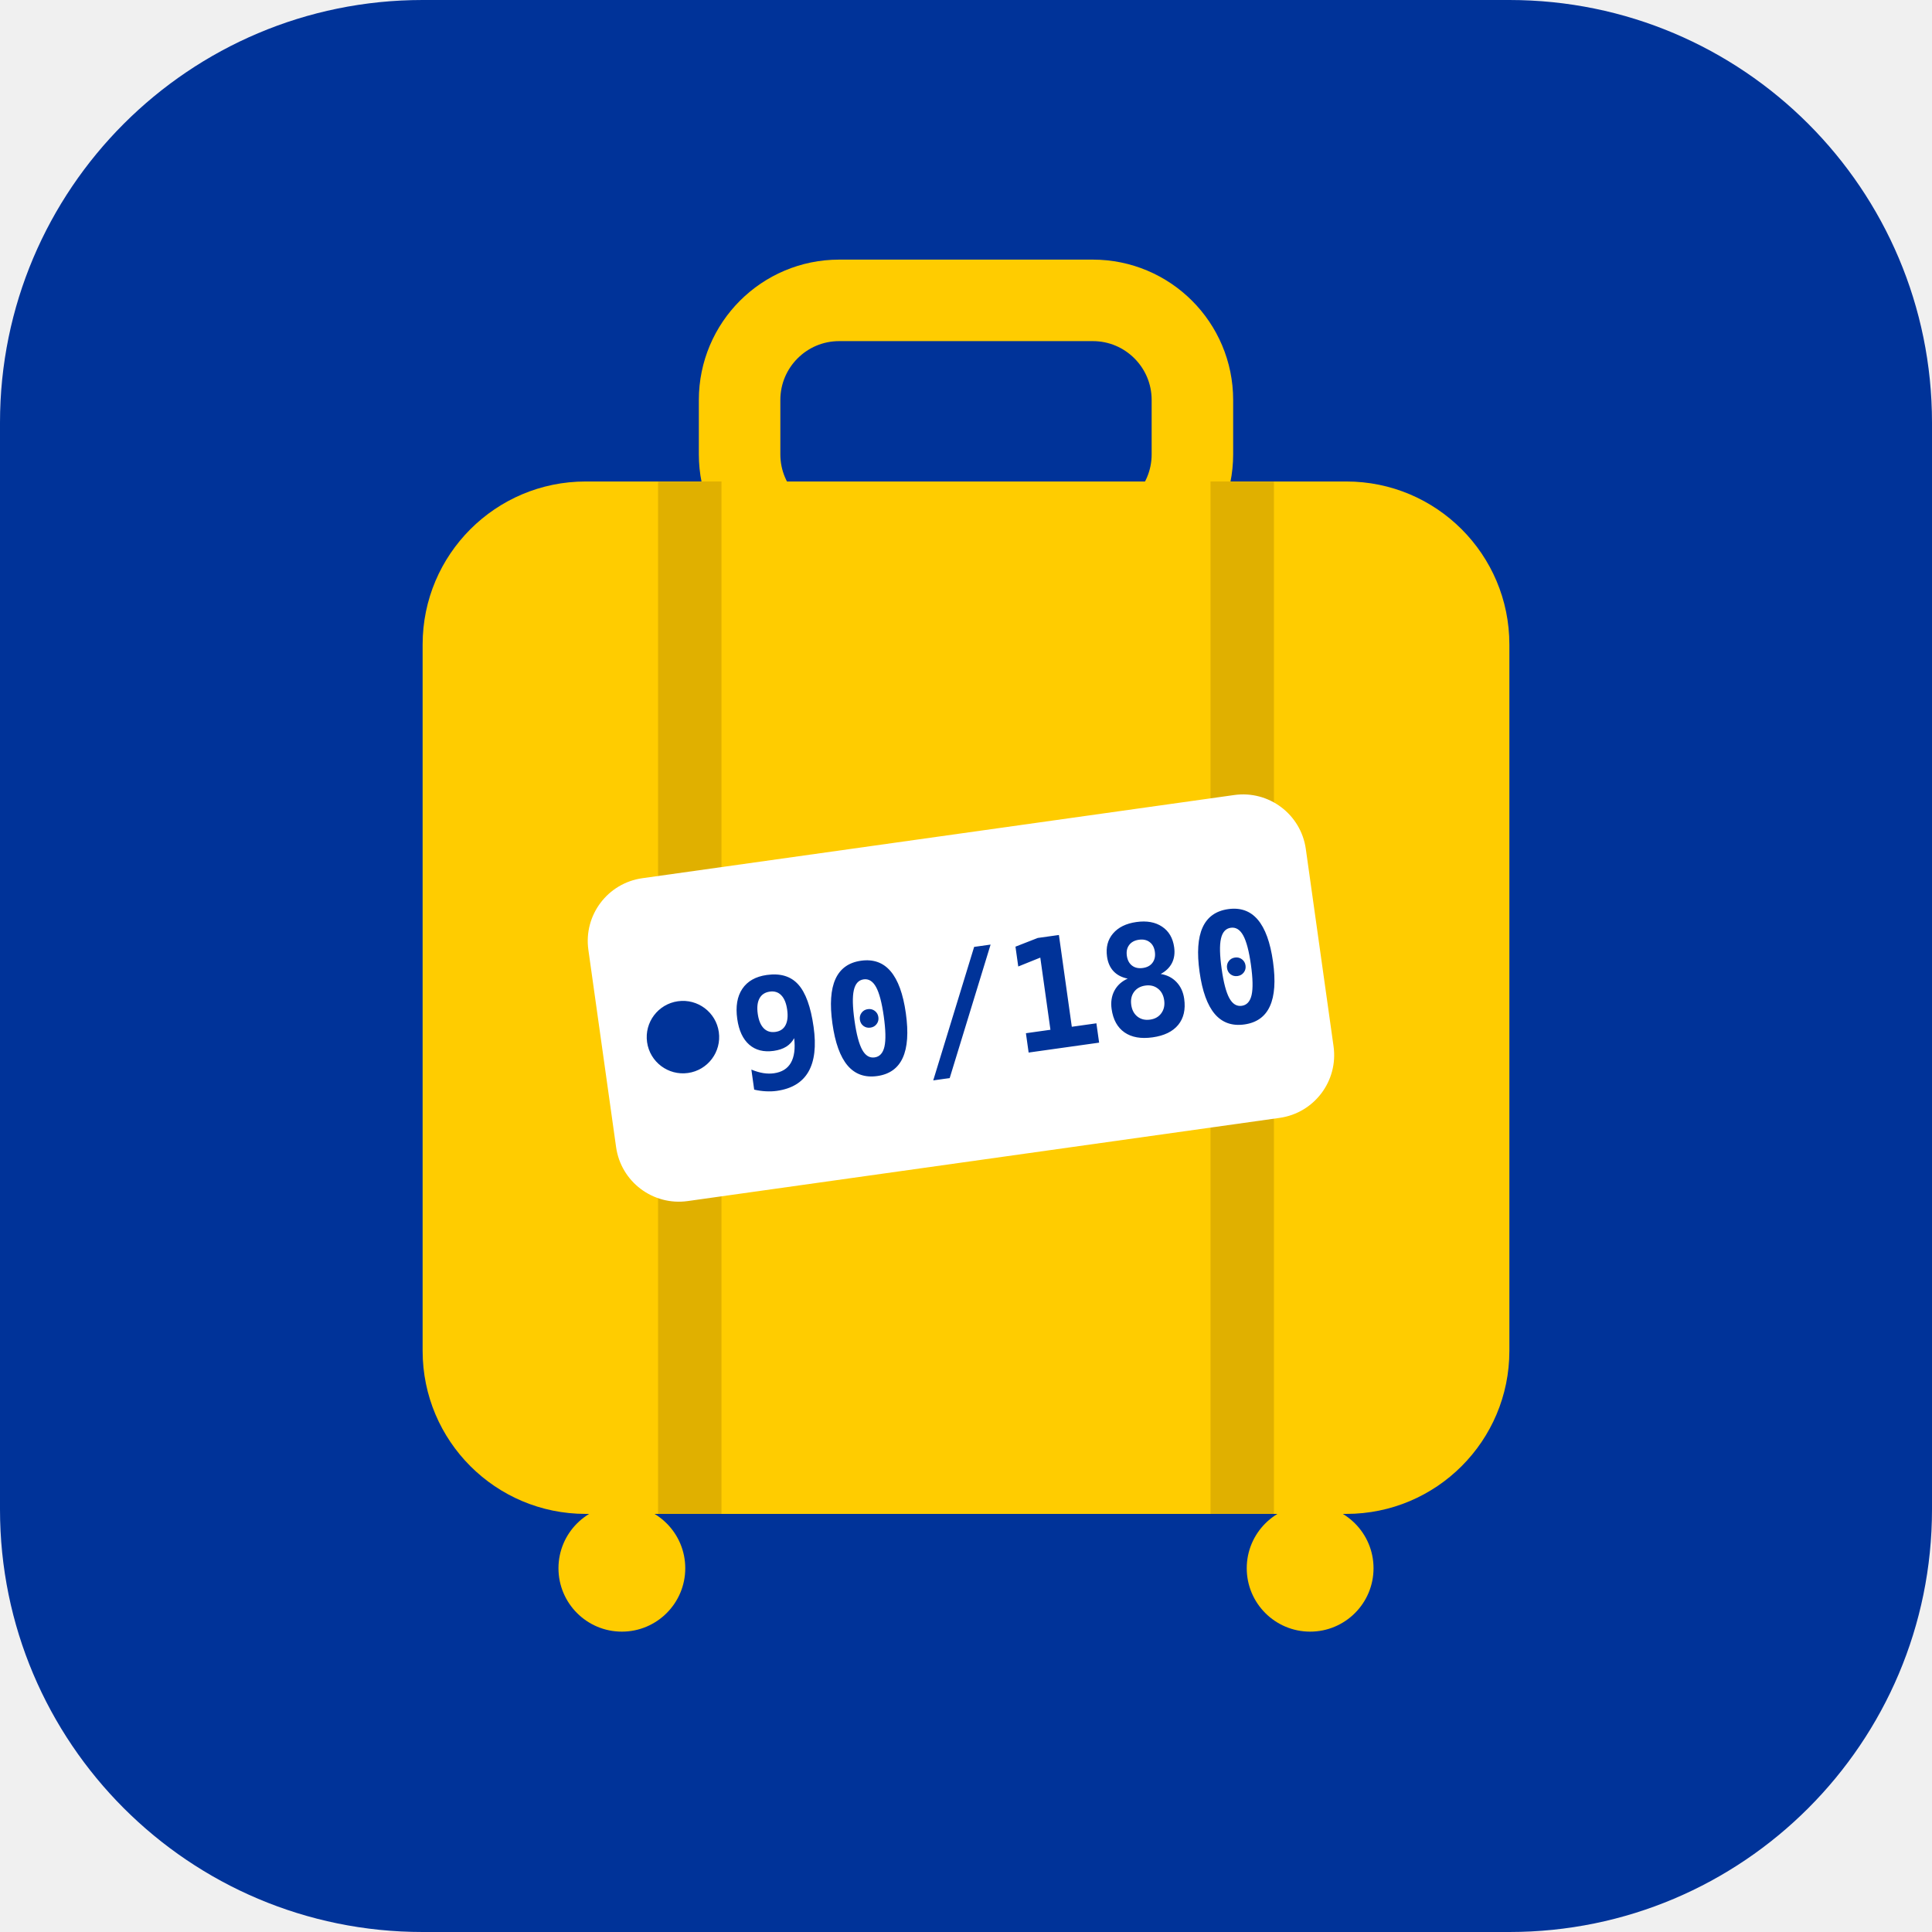
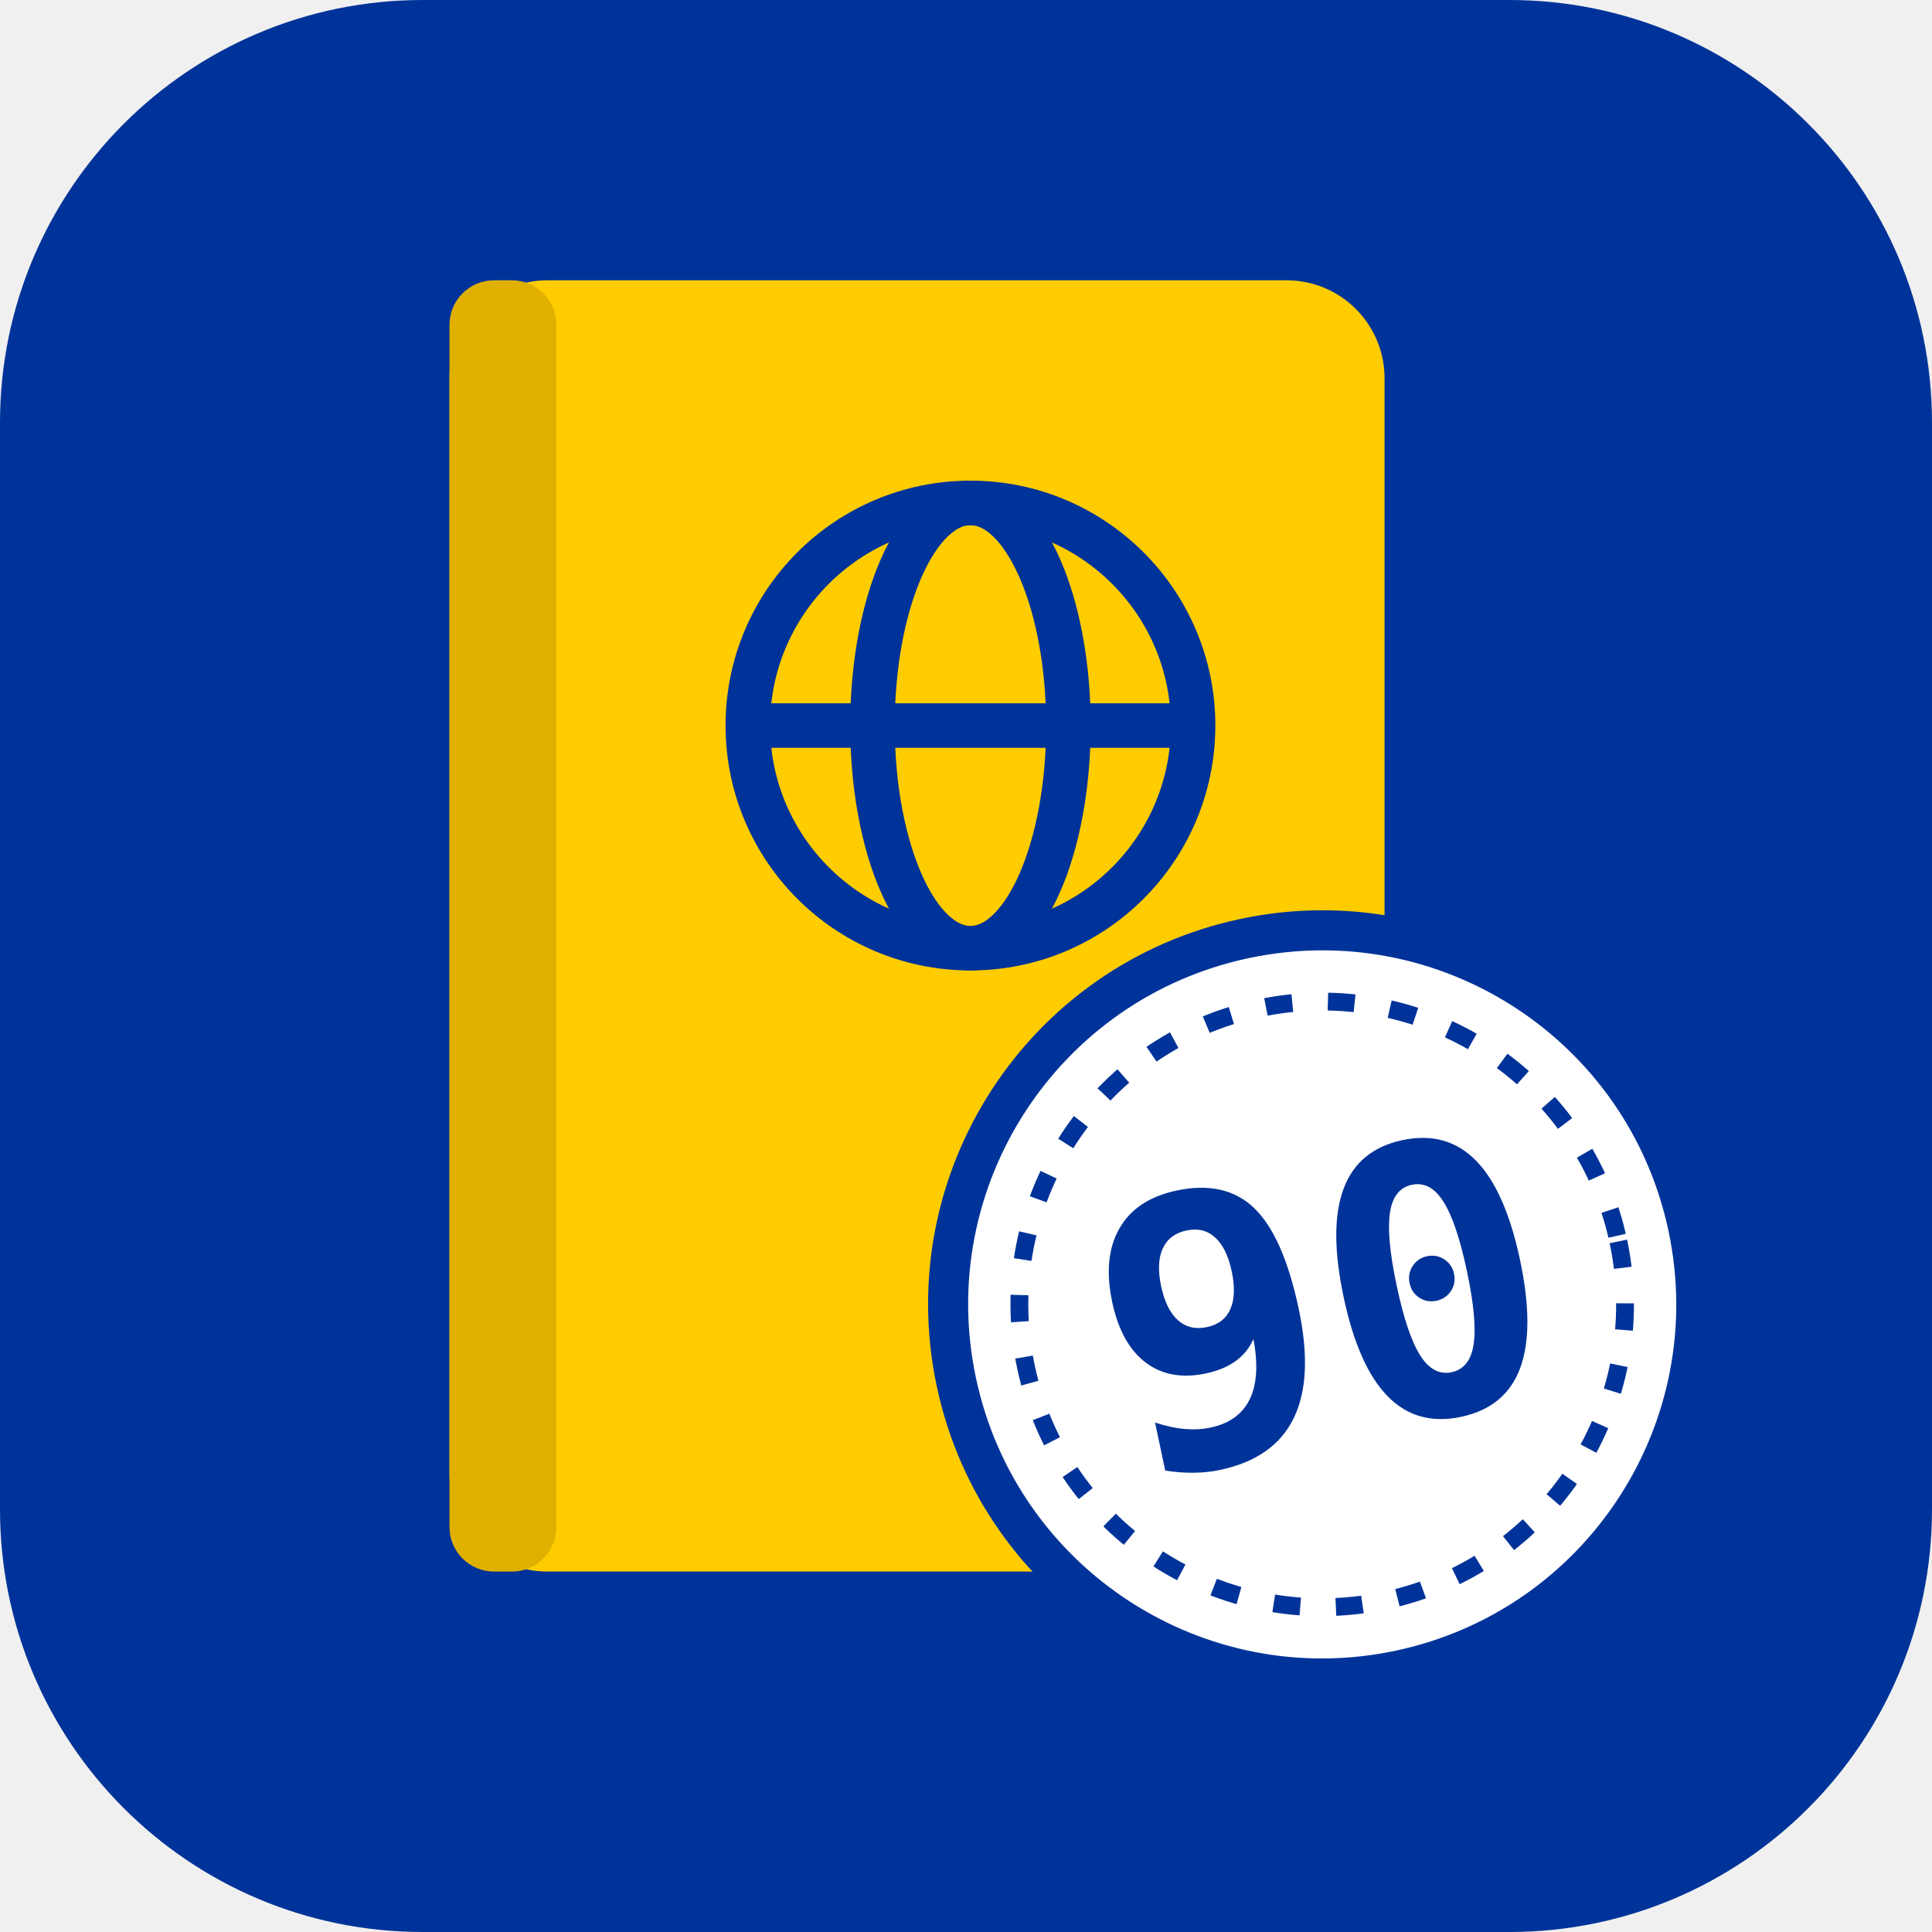
<svg xmlns="http://www.w3.org/2000/svg" viewBox="0 0 512 512">
  <rect width="512" height="512" rx="112" fill="#003399" />
  <g transform="translate(0 0) scale(1)">
-     <g transform="translate(256 256) scale(1.2) translate(-256 -265)">
-       <rect x="206" y="118" width="100" height="56" rx="22" fill="none" stroke="#FFCC00" stroke-width="18" />
-       <rect x="136" y="158" width="240" height="228" rx="36" fill="#FFCC00" />
-       <rect x="188" y="158" width="14" height="228" fill="#e0b000" />
-       <rect x="310" y="158" width="14" height="228" fill="#e0b000" />
-       <circle cx="180" cy="398" r="14" fill="#FFCC00" />
-       <circle cx="332" cy="398" r="14" fill="#FFCC00" />
-       <g transform="rotate(-8 256 280)">
-         <rect x="176" y="236" width="160" height="72" rx="14" fill="#fff" />
-         <circle cx="194" cy="272" r="8" fill="#003399" />
-         <text x="266" y="286" text-anchor="middle" font-family="ui-monospace,monospace" font-weight="800" font-size="34" fill="#003399">90/180</text>
+     <g transform="translate(256 256) scale(1.18) translate(-256 -250)">
+       <rect x="140" y="96" width="210" height="290" rx="22" fill="#FFCC00" />
+       <rect x="140" y="96" width="24" height="290" rx="10" fill="#e0b000" />
+       <g fill="none" stroke="#003399" stroke-width="10">
+         <circle cx="257" cy="196" r="50" />
+         <ellipse cx="257" cy="196" rx="22" ry="50" />
+         <line x1="207" y1="196" x2="307" y2="196" />
+       </g>
+       <g transform="rotate(-12 336 326)">
+         <circle cx="336" cy="326" r="84" fill="#ffffff" stroke="#003399" stroke-width="9" />
+         <circle cx="336" cy="326" r="68" fill="none" stroke="#003399" stroke-width="4" stroke-dasharray="6 8" />
+         <text x="336" y="356" text-anchor="middle" font-family="ui-monospace,monospace" font-weight="800" font-size="84" fill="#003399">90</text>
      </g>
    </g>
  </g>
</svg>
